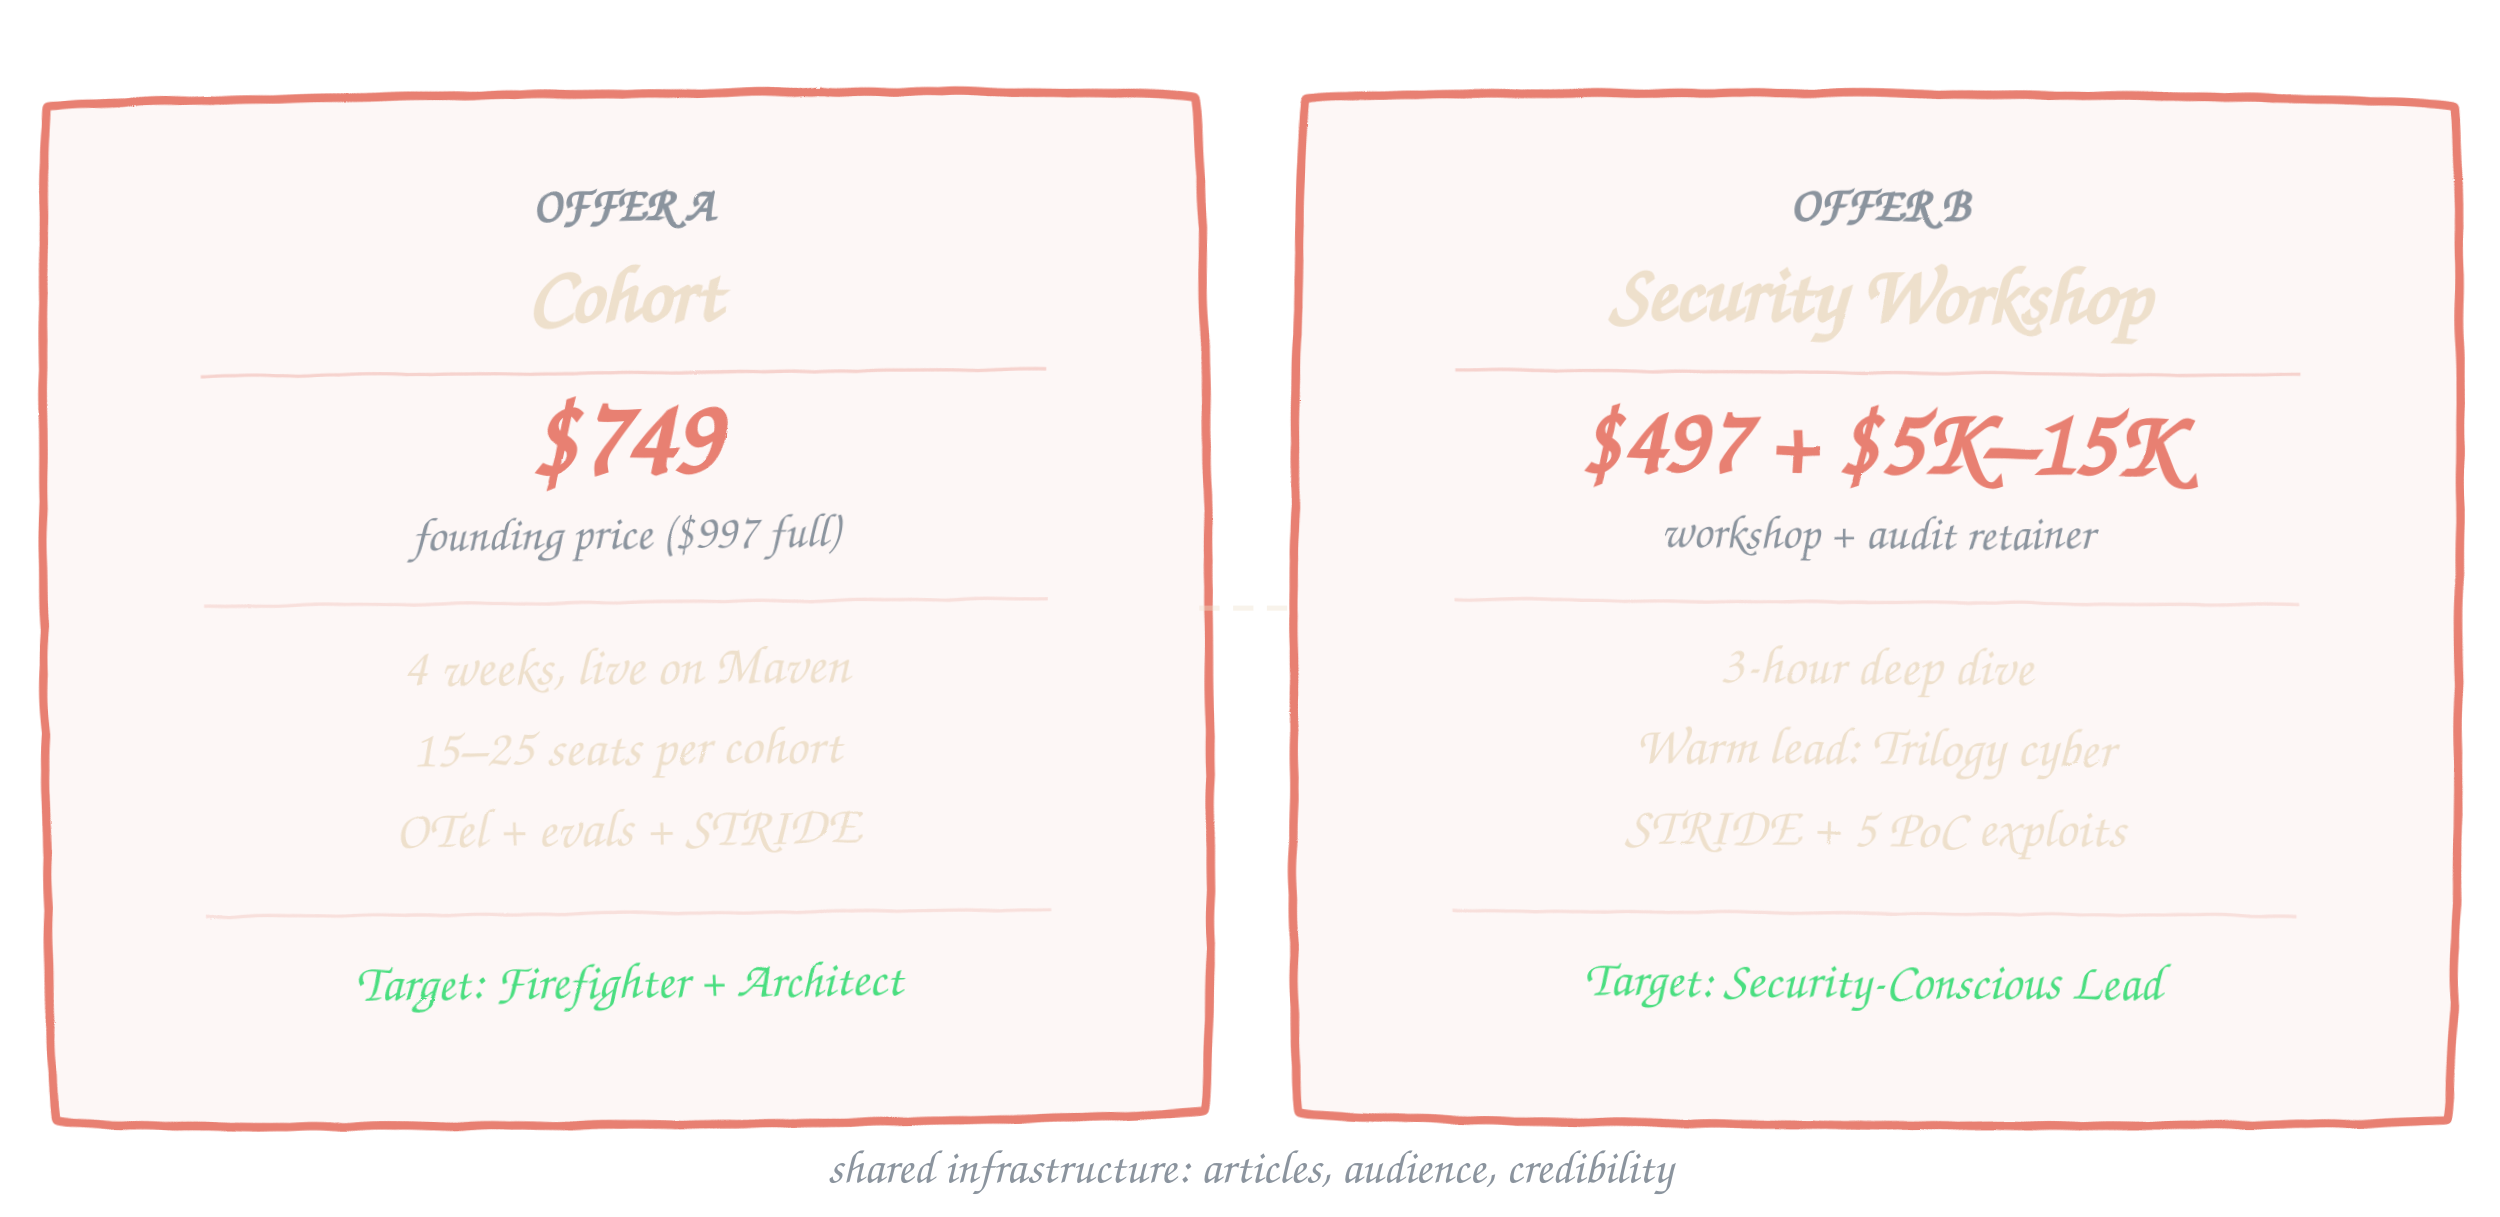
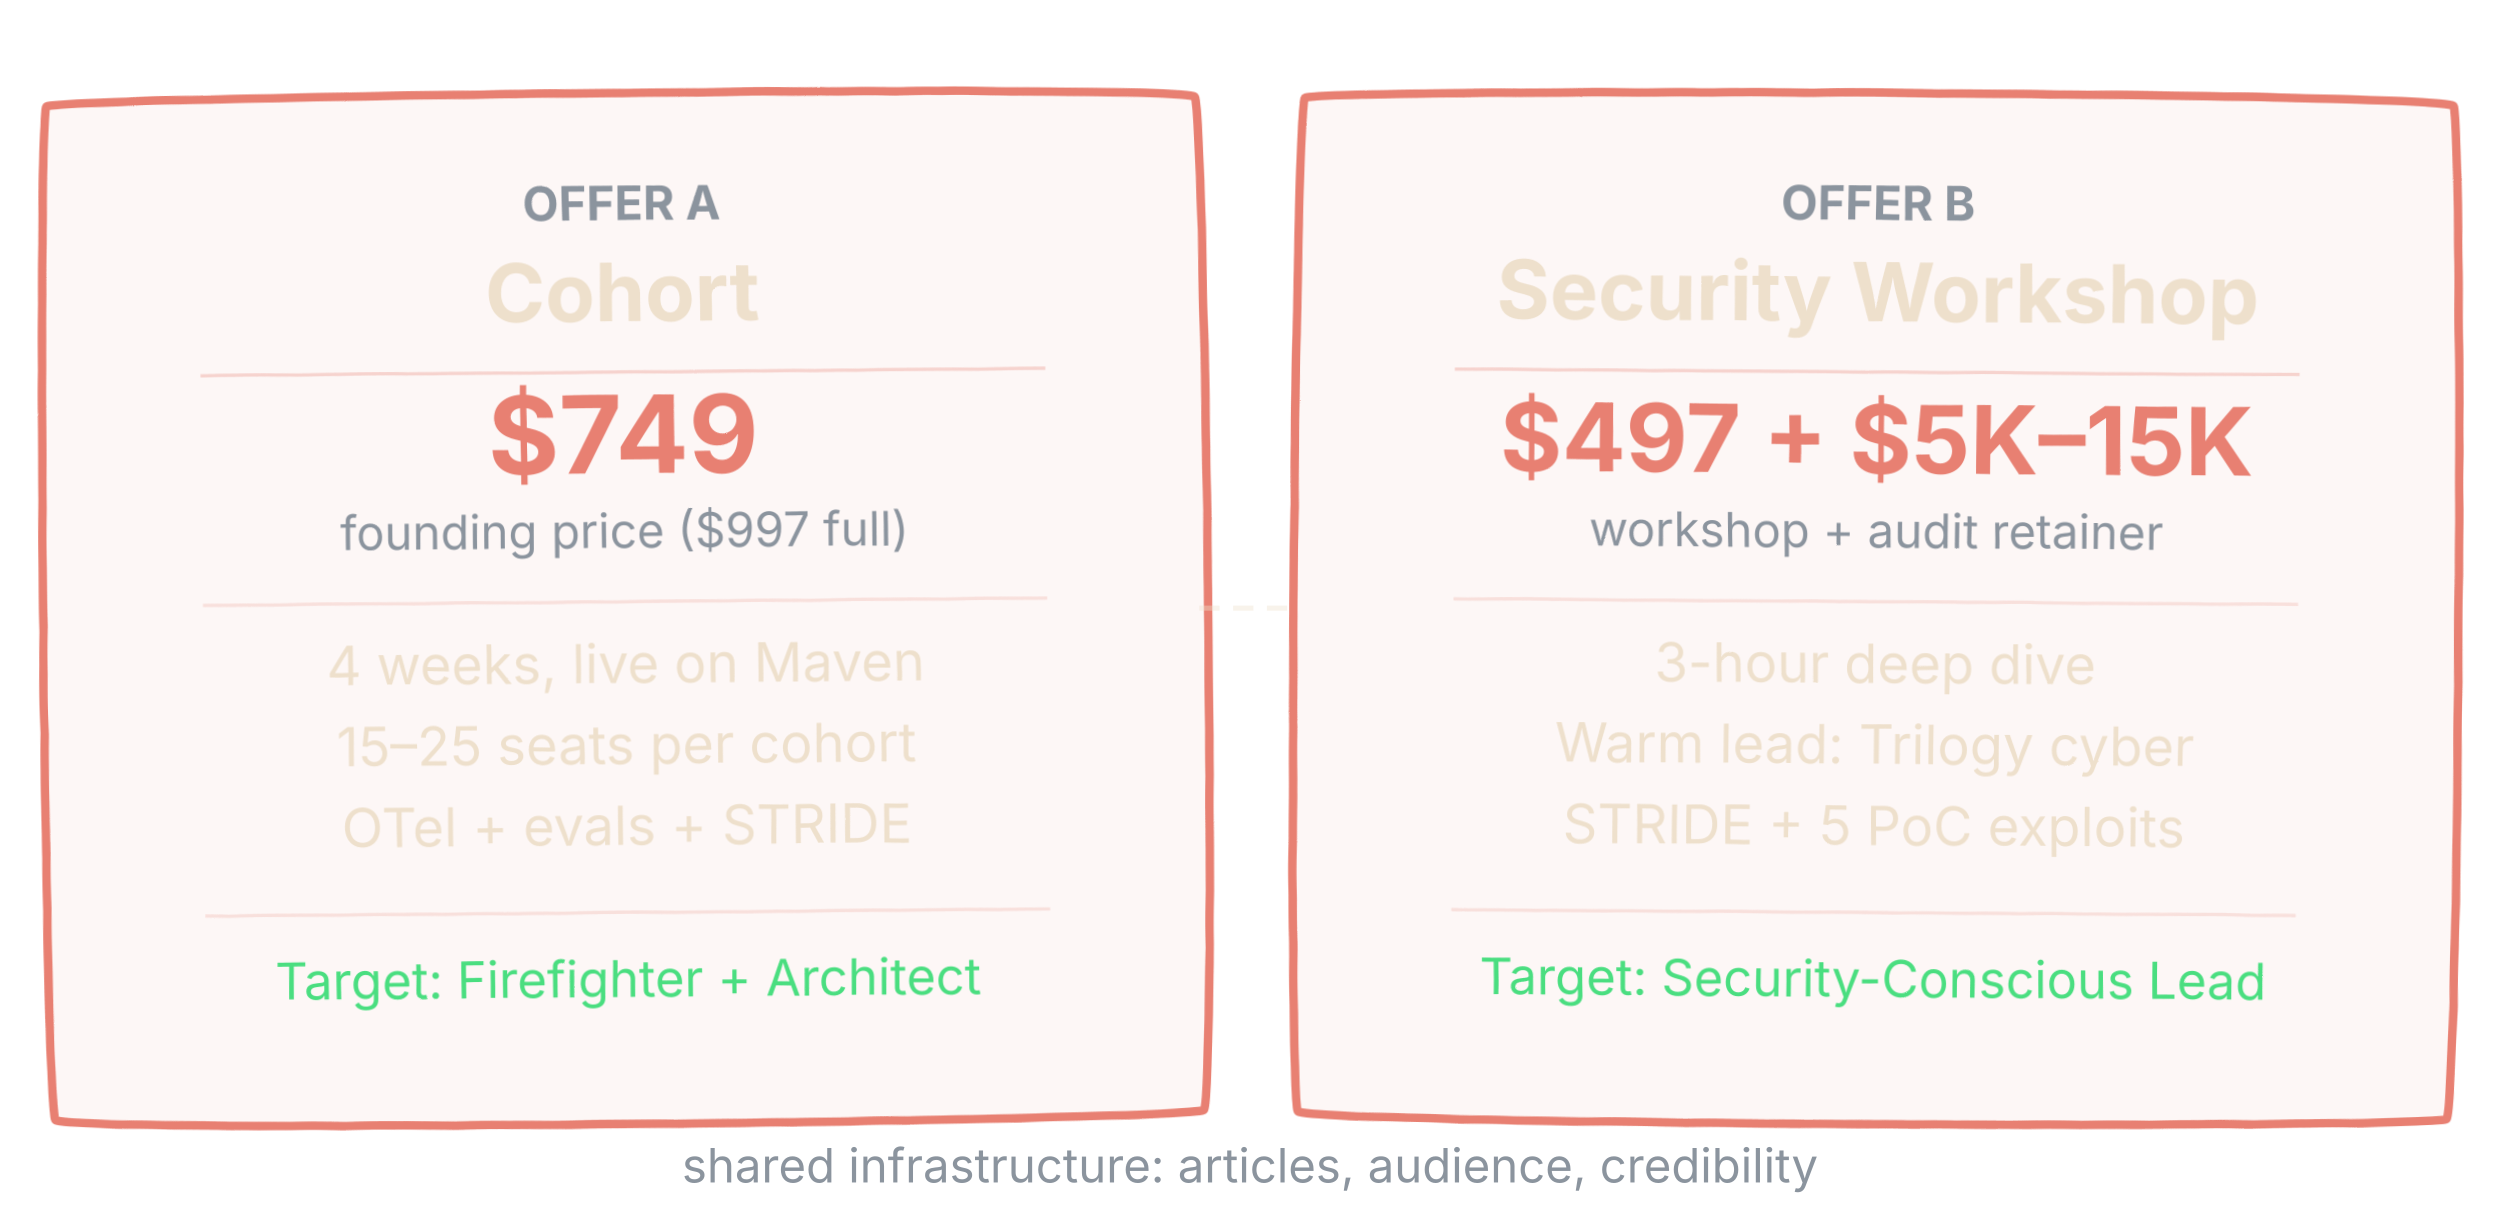
<svg xmlns="http://www.w3.org/2000/svg" viewBox="0 0 740 360" style="width:100%;max-width:740px;">
  <defs>
    <filter id="roughen-6" x="-2%" y="-2%" width="104%" height="104%">
      <feTurbulence type="turbulence" baseFrequency="0.03" numOctaves="2" result="noise" seed="6" />
-       <feDisplacementMap in="SourceGraphic" in2="noise" scale="1.2" xChannelSelector="R" yChannelSelector="G" />
+       <feDisplacementMap in="SourceGraphic" in2="noise" scale="0.4" xChannelSelector="R" yChannelSelector="G" />
    </filter>
  </defs>
  <g filter="url(#roughen-6)" transform="rotate(-0.5, 185, 190)">
    <path d="M 15,30 C 18,27 352,26 355,30 C 358,33 359,328 355,330 C 352,333 18,334 15,330 C 12,327 12,33 15,30 Z" fill="rgba(232,128,114,0.06)" stroke="#e88072" stroke-width="2.5" stroke-linecap="round" stroke-linejoin="round" />
-     <text x="185" y="65" text-anchor="middle" font-family="'Caveat', cursive" font-size="14" fill="#8b949e" font-weight="700">OFFER A</text>
-     <text x="185" y="95" text-anchor="middle" font-family="'Caveat', cursive" font-size="24" fill="#eee0cc" font-weight="700">Cohort</text>
+     <text x="185" y="65" text-anchor="middle" font-family="'Inter', sans-serif" font-size="14" fill="#8b949e" font-weight="700">OFFER A</text>
+     <text x="185" y="95" text-anchor="middle" font-family="'Inter', sans-serif" font-size="24" fill="#eee0cc" font-weight="700">Cohort</text>
    <line x1="60" y1="110" x2="310" y2="110" stroke="#e88072" stroke-width="1" opacity="0.3" />
-     <text x="185" y="140" text-anchor="middle" font-family="'Caveat', cursive" font-size="32" fill="#e88072" font-weight="700">$749</text>
-     <text x="185" y="162" text-anchor="middle" font-family="'Caveat', cursive" font-size="14" fill="#8b949e">founding price ($997 full)</text>
+     <text x="185" y="140" text-anchor="middle" font-family="'Inter', sans-serif" font-size="32" fill="#e88072" font-weight="700">$749</text>
+     <text x="185" y="162" text-anchor="middle" font-family="'Inter', sans-serif" font-size="14" fill="#8b949e">founding price ($997 full)</text>
    <line x1="60" y1="178" x2="310" y2="178" stroke="#e88072" stroke-width="1" opacity="0.2" />
-     <text x="185" y="202" text-anchor="middle" font-family="'Caveat', cursive" font-size="16" fill="#eee0cc">4 weeks, live on Maven</text>
-     <text x="185" y="226" text-anchor="middle" font-family="'Caveat', cursive" font-size="16" fill="#eee0cc">15–25 seats per cohort</text>
-     <text x="185" y="250" text-anchor="middle" font-family="'Caveat', cursive" font-size="16" fill="#eee0cc">OTel + evals + STRIDE</text>
+     <text x="185" y="202" text-anchor="middle" font-family="'Inter', sans-serif" font-size="16" fill="#eee0cc">4 weeks, live on Maven</text>
+     <text x="185" y="226" text-anchor="middle" font-family="'Inter', sans-serif" font-size="16" fill="#eee0cc">15–25 seats per cohort</text>
+     <text x="185" y="250" text-anchor="middle" font-family="'Inter', sans-serif" font-size="16" fill="#eee0cc">OTel + evals + STRIDE</text>
    <line x1="60" y1="270" x2="310" y2="270" stroke="#e88072" stroke-width="1" opacity="0.2" />
-     <text x="185" y="295" text-anchor="middle" font-family="'Caveat', cursive" font-size="15" fill="#4ade80">Target: Firefighter + Architect</text>
+     <text x="185" y="295" text-anchor="middle" font-family="'Inter', sans-serif" font-size="15" fill="#4ade80">Target: Firefighter + Architect</text>
  </g>
  <g filter="url(#roughen-6)" transform="rotate(0.4, 555, 190)">
    <path d="M 385,30 C 388,27 722,26 725,30 C 728,33 729,328 725,330 C 722,333 388,334 385,330 C 382,327 382,33 385,30 Z" fill="rgba(232,128,114,0.06)" stroke="#e88072" stroke-width="2.5" stroke-linecap="round" stroke-linejoin="round" />
-     <text x="555" y="65" text-anchor="middle" font-family="'Caveat', cursive" font-size="14" fill="#8b949e" font-weight="700">OFFER B</text>
-     <text x="555" y="95" text-anchor="middle" font-family="'Caveat', cursive" font-size="24" fill="#eee0cc" font-weight="700">Security Workshop</text>
+     <text x="555" y="65" text-anchor="middle" font-family="'Inter', sans-serif" font-size="14" fill="#8b949e" font-weight="700">OFFER B</text>
+     <text x="555" y="95" text-anchor="middle" font-family="'Inter', sans-serif" font-size="24" fill="#eee0cc" font-weight="700">Security Workshop</text>
    <line x1="430" y1="110" x2="680" y2="110" stroke="#e88072" stroke-width="1" opacity="0.3" />
-     <text x="555" y="140" text-anchor="middle" font-family="'Caveat', cursive" font-size="28" fill="#e88072" font-weight="700">$497 + $5K–15K</text>
-     <text x="555" y="162" text-anchor="middle" font-family="'Caveat', cursive" font-size="14" fill="#8b949e">workshop + audit retainer</text>
+     <text x="555" y="140" text-anchor="middle" font-family="'Inter', sans-serif" font-size="28" fill="#e88072" font-weight="700">$497 + $5K–15K</text>
+     <text x="555" y="162" text-anchor="middle" font-family="'Inter', sans-serif" font-size="14" fill="#8b949e">workshop + audit retainer</text>
    <line x1="430" y1="178" x2="680" y2="178" stroke="#e88072" stroke-width="1" opacity="0.2" />
-     <text x="555" y="202" text-anchor="middle" font-family="'Caveat', cursive" font-size="16" fill="#eee0cc">3-hour deep dive</text>
-     <text x="555" y="226" text-anchor="middle" font-family="'Caveat', cursive" font-size="16" fill="#eee0cc">Warm lead: Trilogy cyber</text>
-     <text x="555" y="250" text-anchor="middle" font-family="'Caveat', cursive" font-size="16" fill="#eee0cc">STRIDE + 5 PoC exploits</text>
+     <text x="555" y="202" text-anchor="middle" font-family="'Inter', sans-serif" font-size="16" fill="#eee0cc">3-hour deep dive</text>
+     <text x="555" y="226" text-anchor="middle" font-family="'Inter', sans-serif" font-size="16" fill="#eee0cc">Warm lead: Trilogy cyber</text>
+     <text x="555" y="250" text-anchor="middle" font-family="'Inter', sans-serif" font-size="16" fill="#eee0cc">STRIDE + 5 PoC exploits</text>
    <line x1="430" y1="270" x2="680" y2="270" stroke="#e88072" stroke-width="1" opacity="0.2" />
-     <text x="555" y="295" text-anchor="middle" font-family="'Caveat', cursive" font-size="15" fill="#4ade80">Target: Security-Conscious Lead</text>
+     <text x="555" y="295" text-anchor="middle" font-family="'Inter', sans-serif" font-size="15" fill="#4ade80">Target: Security-Conscious Lead</text>
  </g>
  <path d="M 355,180 C 365,180 375,180 385,180" stroke="#eee0cc" stroke-width="1.5" stroke-dasharray="6,4" opacity="0.4" />
-   <text x="370" y="350" text-anchor="middle" font-family="'Caveat', cursive" font-size="14" fill="#8b949e">shared infrastructure: articles, audience, credibility</text>
+   <text x="370" y="350" text-anchor="middle" font-family="'Inter', sans-serif" font-size="14" fill="#8b949e">shared infrastructure: articles, audience, credibility</text>
</svg>
